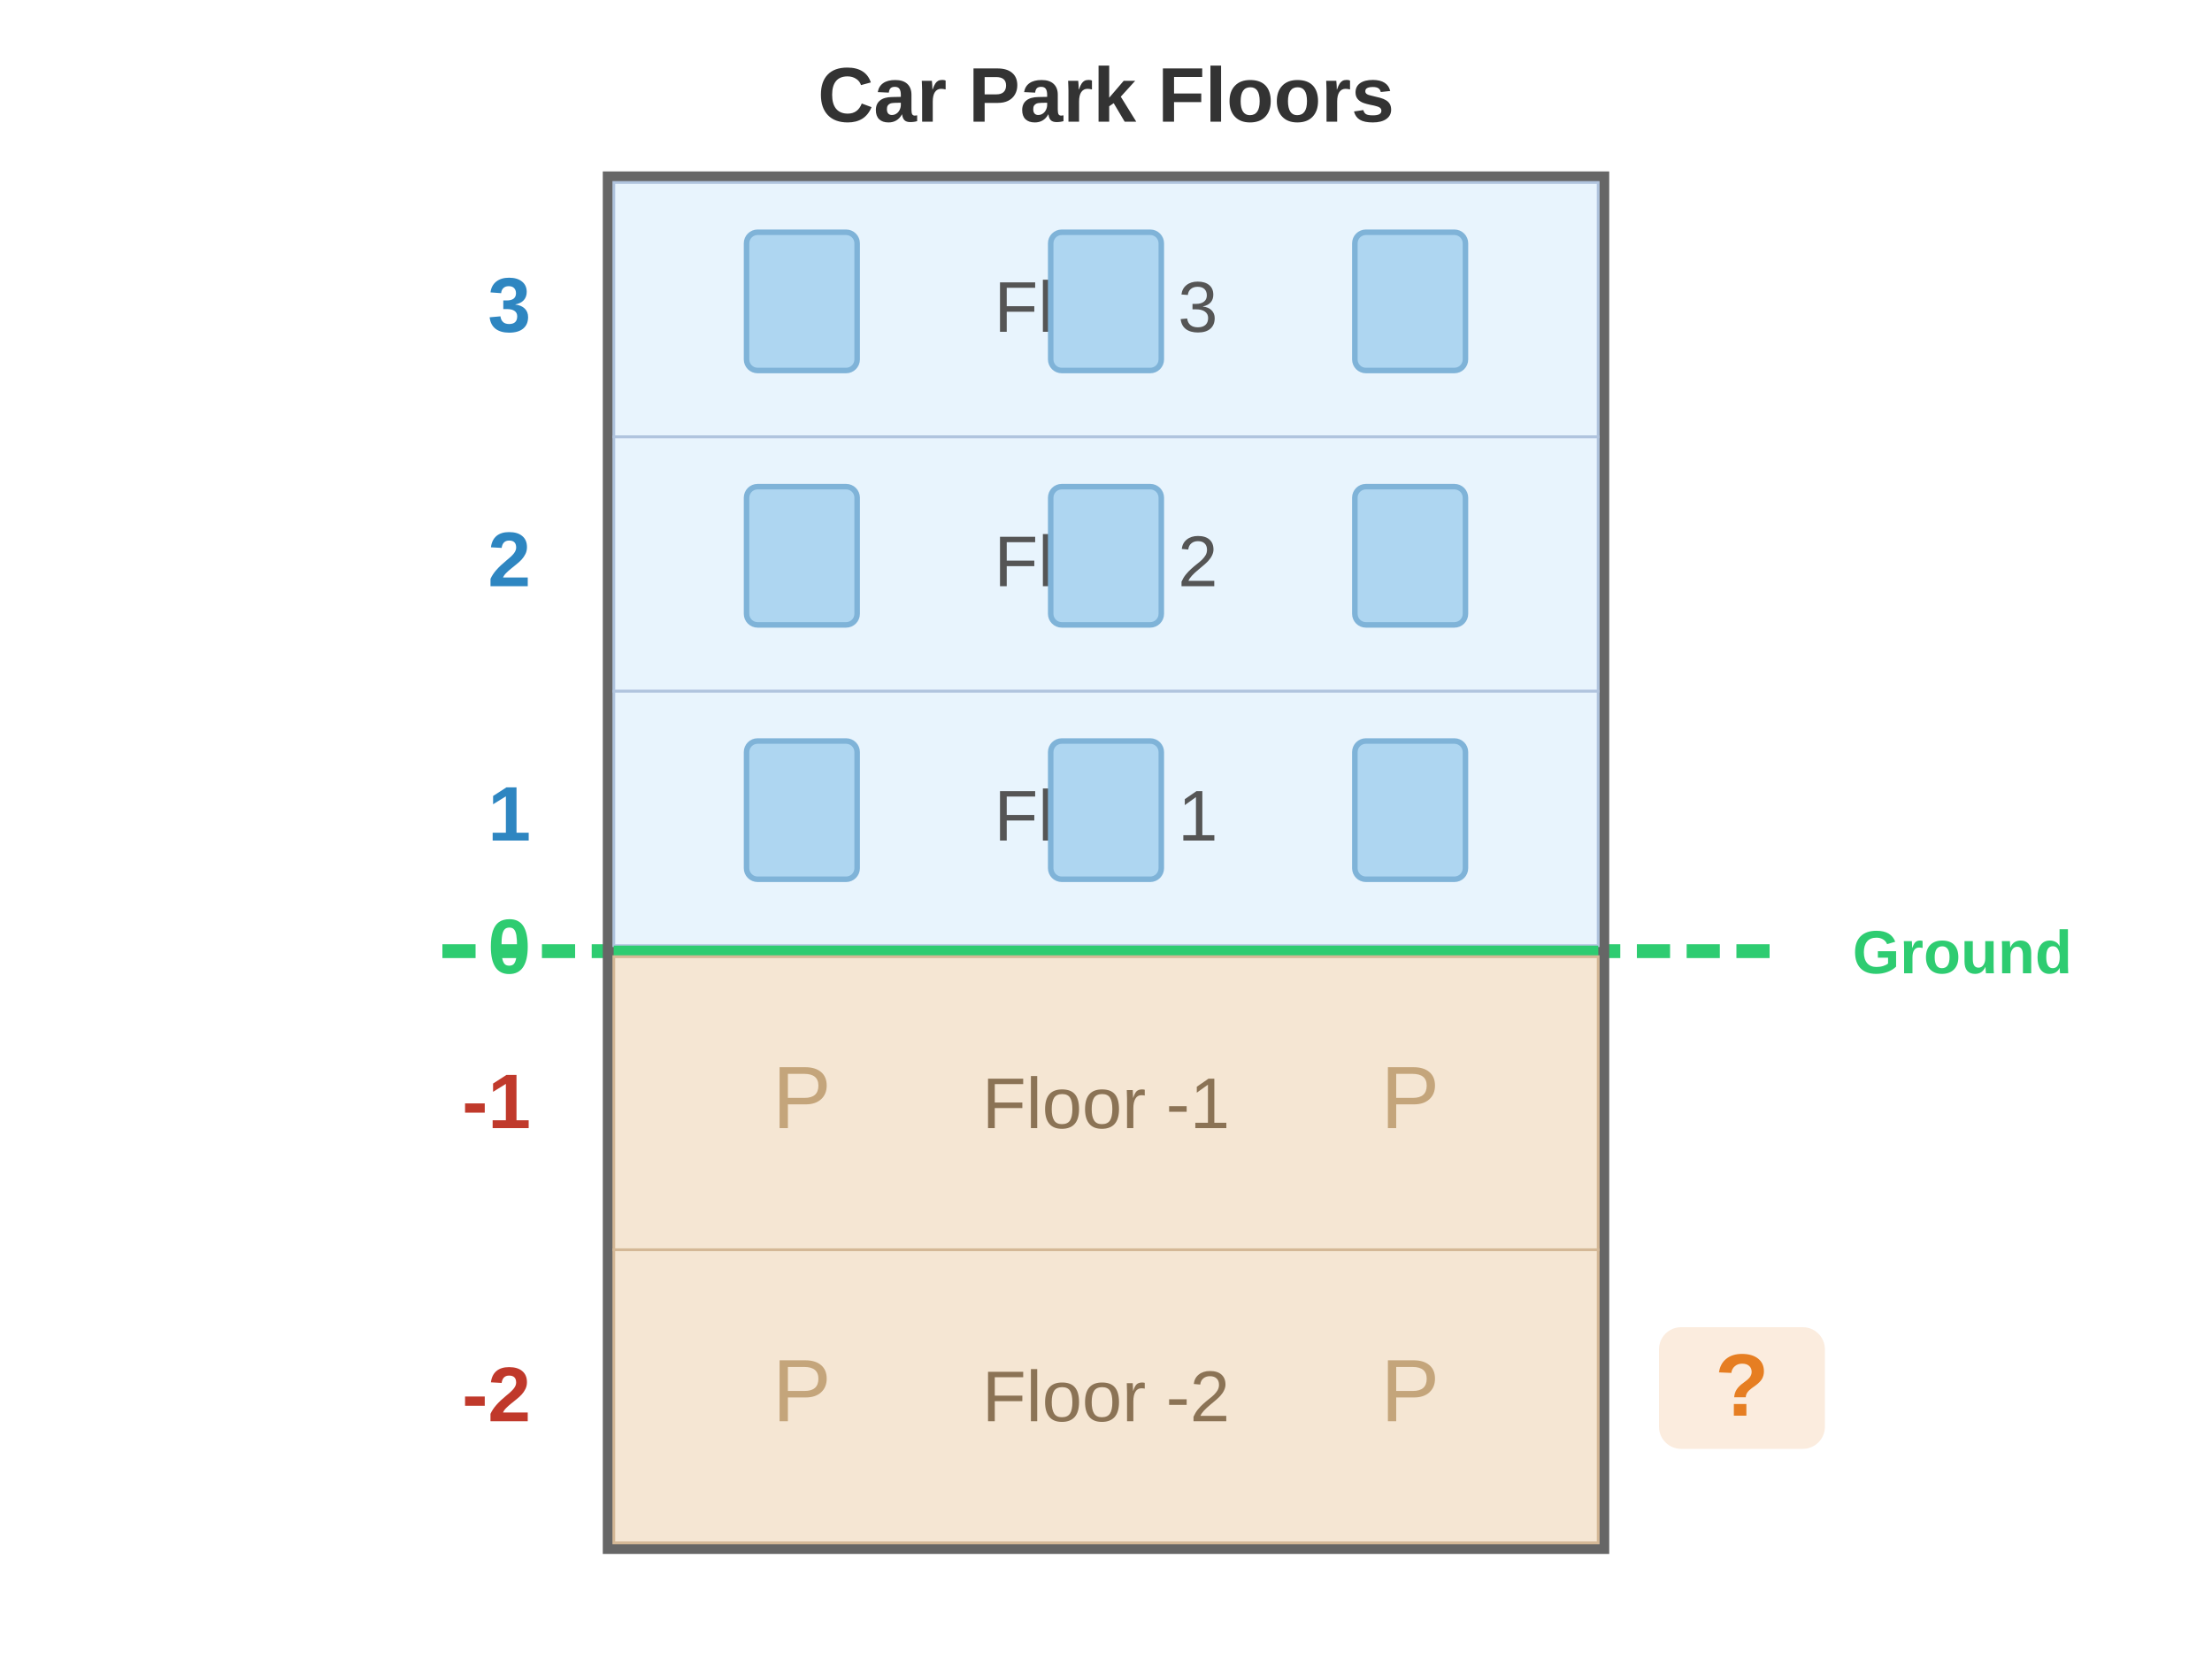
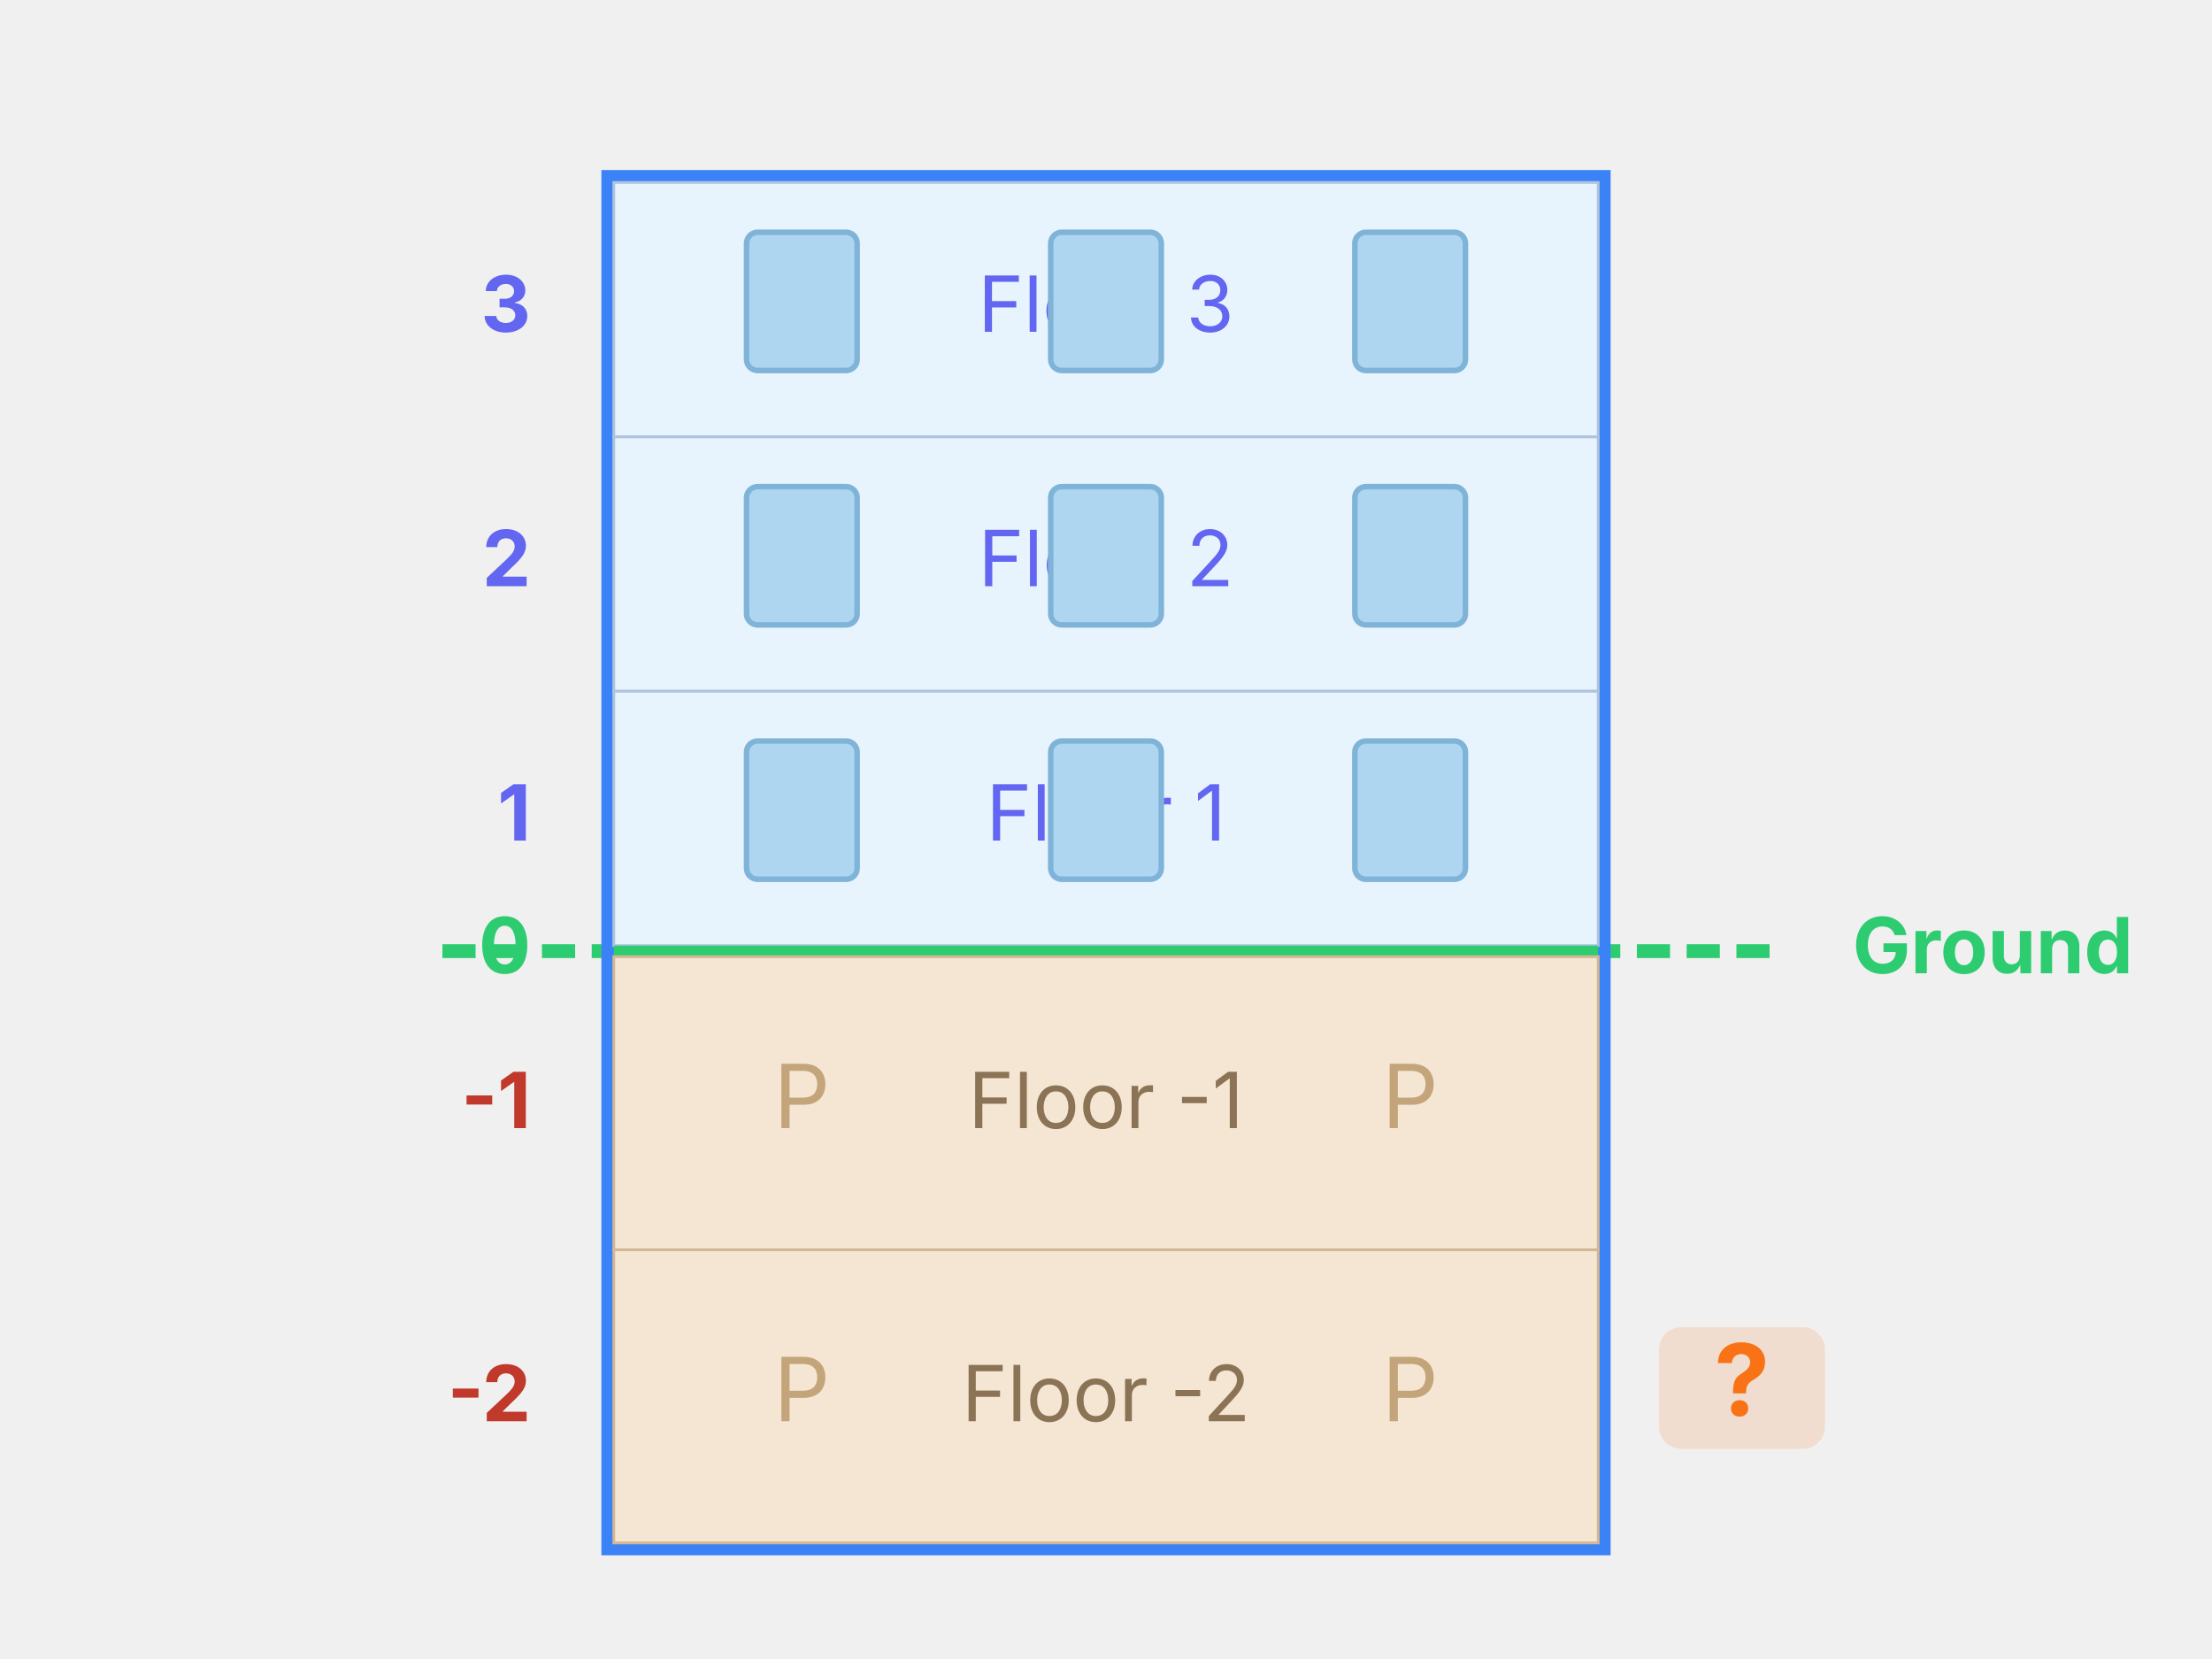
<svg xmlns="http://www.w3.org/2000/svg" width="400" height="300" viewBox="0 0 400 300">
-   <rect width="400" height="300" fill="white" />
-   <text x="200" y="22" text-anchor="middle" font-family="Arial" font-size="14" font-weight="bold" fill="#333">Car Park Floors</text>
  <line x1="80" y1="172" x2="320" y2="172" stroke="#2ECC71" stroke-width="2.5" stroke-dasharray="6,3" />
-   <text x="335" y="176" font-family="Arial" font-size="11" font-weight="bold" fill="#2ECC71">Ground</text>
-   <rect x="110" y="32" width="180" height="248" fill="none" stroke="#666" stroke-width="2" />
+   <text x="335" y="176" font-family="system-ui, -apple-system, sans-serif" font-size="14" font-weight="bold" fill="#2ECC71">Ground</text>
+   <rect x="110" y="32" width="180" height="248" fill="none" stroke="#3b82f6" stroke-width="2.5" />
  <rect x="111" y="33" width="178" height="46" fill="#E8F4FD" stroke="#B0C4DE" stroke-width="0.5" />
-   <text x="200" y="60" text-anchor="middle" font-family="Arial" font-size="13" fill="#555">Floor 3</text>
+   <text x="200" y="60" text-anchor="middle" font-family="system-ui, -apple-system, sans-serif" font-size="14" fill="#6366f1">Floor 3</text>
  <rect x="135" y="42" width="20" height="25" rx="2" fill="#AED6F1" stroke="#7FB3D8" stroke-width="1" />
  <rect x="190" y="42" width="20" height="25" rx="2" fill="#AED6F1" stroke="#7FB3D8" stroke-width="1" />
  <rect x="245" y="42" width="20" height="25" rx="2" fill="#AED6F1" stroke="#7FB3D8" stroke-width="1" />
  <rect x="111" y="79" width="178" height="46" fill="#E8F4FD" stroke="#B0C4DE" stroke-width="0.5" />
-   <text x="200" y="106" text-anchor="middle" font-family="Arial" font-size="13" fill="#555">Floor 2</text>
+   <text x="200" y="106" text-anchor="middle" font-family="system-ui, -apple-system, sans-serif" font-size="14" fill="#6366f1">Floor 2</text>
  <rect x="135" y="88" width="20" height="25" rx="2" fill="#AED6F1" stroke="#7FB3D8" stroke-width="1" />
  <rect x="190" y="88" width="20" height="25" rx="2" fill="#AED6F1" stroke="#7FB3D8" stroke-width="1" />
  <rect x="245" y="88" width="20" height="25" rx="2" fill="#AED6F1" stroke="#7FB3D8" stroke-width="1" />
  <rect x="111" y="125" width="178" height="46" fill="#E8F4FD" stroke="#B0C4DE" stroke-width="0.5" />
-   <text x="200" y="152" text-anchor="middle" font-family="Arial" font-size="13" fill="#555">Floor 1</text>
+   <text x="200" y="152" text-anchor="middle" font-family="system-ui, -apple-system, sans-serif" font-size="14" fill="#6366f1">Floor 1</text>
  <rect x="135" y="134" width="20" height="25" rx="2" fill="#AED6F1" stroke="#7FB3D8" stroke-width="1" />
  <rect x="190" y="134" width="20" height="25" rx="2" fill="#AED6F1" stroke="#7FB3D8" stroke-width="1" />
  <rect x="245" y="134" width="20" height="25" rx="2" fill="#AED6F1" stroke="#7FB3D8" stroke-width="1" />
  <rect x="111" y="171" width="178" height="2" fill="#2ECC71" />
  <rect x="111" y="173" width="178" height="53" fill="#F5E6D3" stroke="#D4B896" stroke-width="0.5" />
-   <text x="200" y="204" text-anchor="middle" font-family="Arial" font-size="13" fill="#8B7355">Floor -1</text>
-   <text x="145" y="204" text-anchor="middle" font-family="Arial" font-size="16" fill="#C4A57B">P</text>
-   <text x="255" y="204" text-anchor="middle" font-family="Arial" font-size="16" fill="#C4A57B">P</text>
+   <text x="200" y="204" text-anchor="middle" font-family="system-ui, -apple-system, sans-serif" font-size="14" fill="#8B7355">Floor -1</text>
+   <text x="145" y="204" text-anchor="middle" font-family="system-ui, -apple-system, sans-serif" font-size="16" fill="#C4A57B">P</text>
+   <text x="255" y="204" text-anchor="middle" font-family="system-ui, -apple-system, sans-serif" font-size="16" fill="#C4A57B">P</text>
  <rect x="111" y="226" width="178" height="53" fill="#F5E6D3" stroke="#D4B896" stroke-width="0.5" />
-   <text x="200" y="257" text-anchor="middle" font-family="Arial" font-size="13" fill="#8B7355">Floor -2</text>
-   <text x="145" y="257" text-anchor="middle" font-family="Arial" font-size="16" fill="#C4A57B">P</text>
-   <text x="255" y="257" text-anchor="middle" font-family="Arial" font-size="16" fill="#C4A57B">P</text>
-   <text x="96" y="60" text-anchor="end" font-family="Arial" font-size="14" font-weight="bold" fill="#2E86C1">3</text>
-   <text x="96" y="106" text-anchor="end" font-family="Arial" font-size="14" font-weight="bold" fill="#2E86C1">2</text>
-   <text x="96" y="152" text-anchor="end" font-family="Arial" font-size="14" font-weight="bold" fill="#2E86C1">1</text>
-   <text x="96" y="176" text-anchor="end" font-family="Arial" font-size="14" font-weight="bold" fill="#2ECC71">0</text>
-   <text x="96" y="204" text-anchor="end" font-family="Arial" font-size="14" font-weight="bold" fill="#C0392B">-1</text>
-   <text x="96" y="257" text-anchor="end" font-family="Arial" font-size="14" font-weight="bold" fill="#C0392B">-2</text>
-   <rect x="300" y="240" width="30" height="22" rx="4" fill="#E67E22" opacity="0.15" />
-   <text x="315" y="256" text-anchor="middle" font-family="Arial" font-size="16" font-weight="bold" fill="#E67E22">?</text>
+   <text x="200" y="257" text-anchor="middle" font-family="system-ui, -apple-system, sans-serif" font-size="14" fill="#8B7355">Floor -2</text>
+   <text x="145" y="257" text-anchor="middle" font-family="system-ui, -apple-system, sans-serif" font-size="16" fill="#C4A57B">P</text>
+   <text x="255" y="257" text-anchor="middle" font-family="system-ui, -apple-system, sans-serif" font-size="16" fill="#C4A57B">P</text>
+   <text x="96" y="60" text-anchor="end" font-family="system-ui, -apple-system, sans-serif" font-size="14" font-weight="bold" fill="#6366f1">3</text>
+   <text x="96" y="106" text-anchor="end" font-family="system-ui, -apple-system, sans-serif" font-size="14" font-weight="bold" fill="#6366f1">2</text>
+   <text x="96" y="152" text-anchor="end" font-family="system-ui, -apple-system, sans-serif" font-size="14" font-weight="bold" fill="#6366f1">1</text>
+   <text x="96" y="176" text-anchor="end" font-family="system-ui, -apple-system, sans-serif" font-size="14" font-weight="bold" fill="#2ECC71">0</text>
+   <text x="96" y="204" text-anchor="end" font-family="system-ui, -apple-system, sans-serif" font-size="14" font-weight="bold" fill="#C0392B">-1</text>
+   <text x="96" y="257" text-anchor="end" font-family="system-ui, -apple-system, sans-serif" font-size="14" font-weight="bold" fill="#C0392B">-2</text>
+   <rect x="300" y="240" width="30" height="22" rx="4" fill="#f97316" opacity="0.15" />
+   <text x="315" y="256" text-anchor="middle" font-family="system-ui, -apple-system, sans-serif" font-size="18" font-weight="bold" fill="#f97316">?</text>
</svg>
